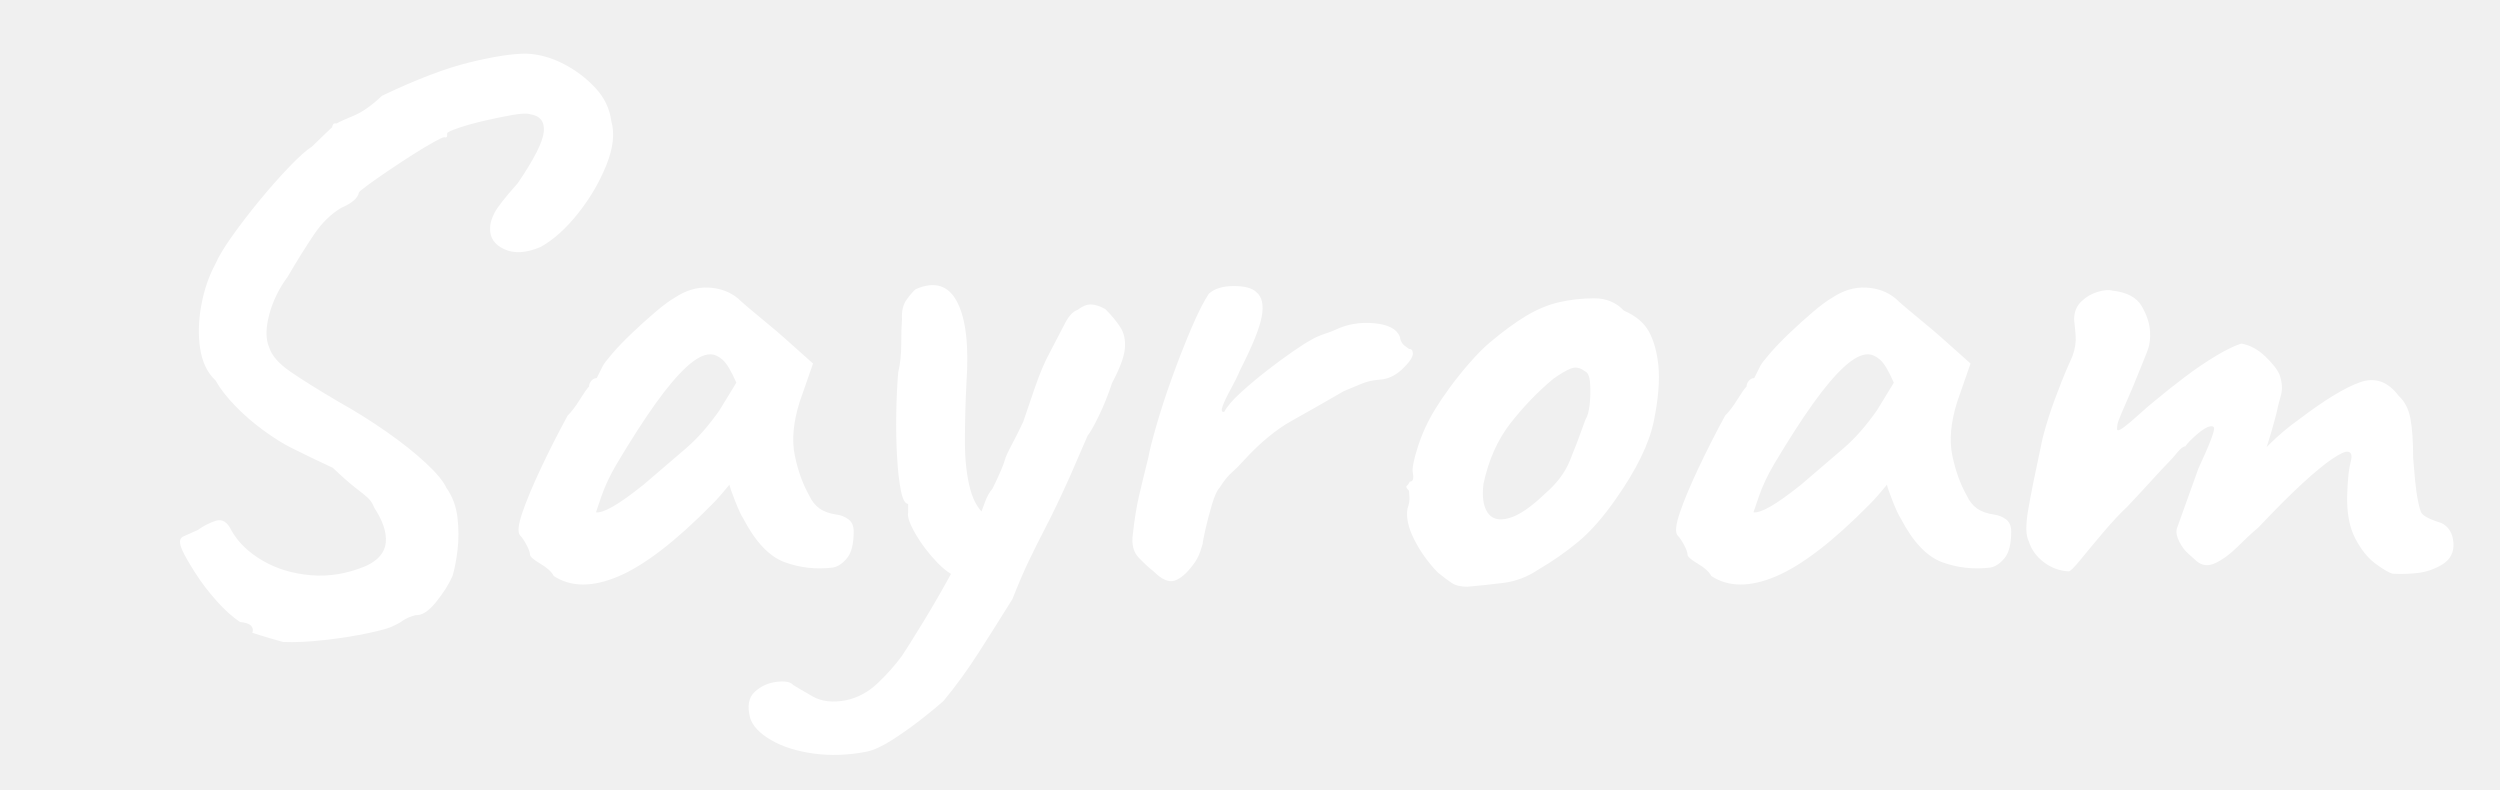
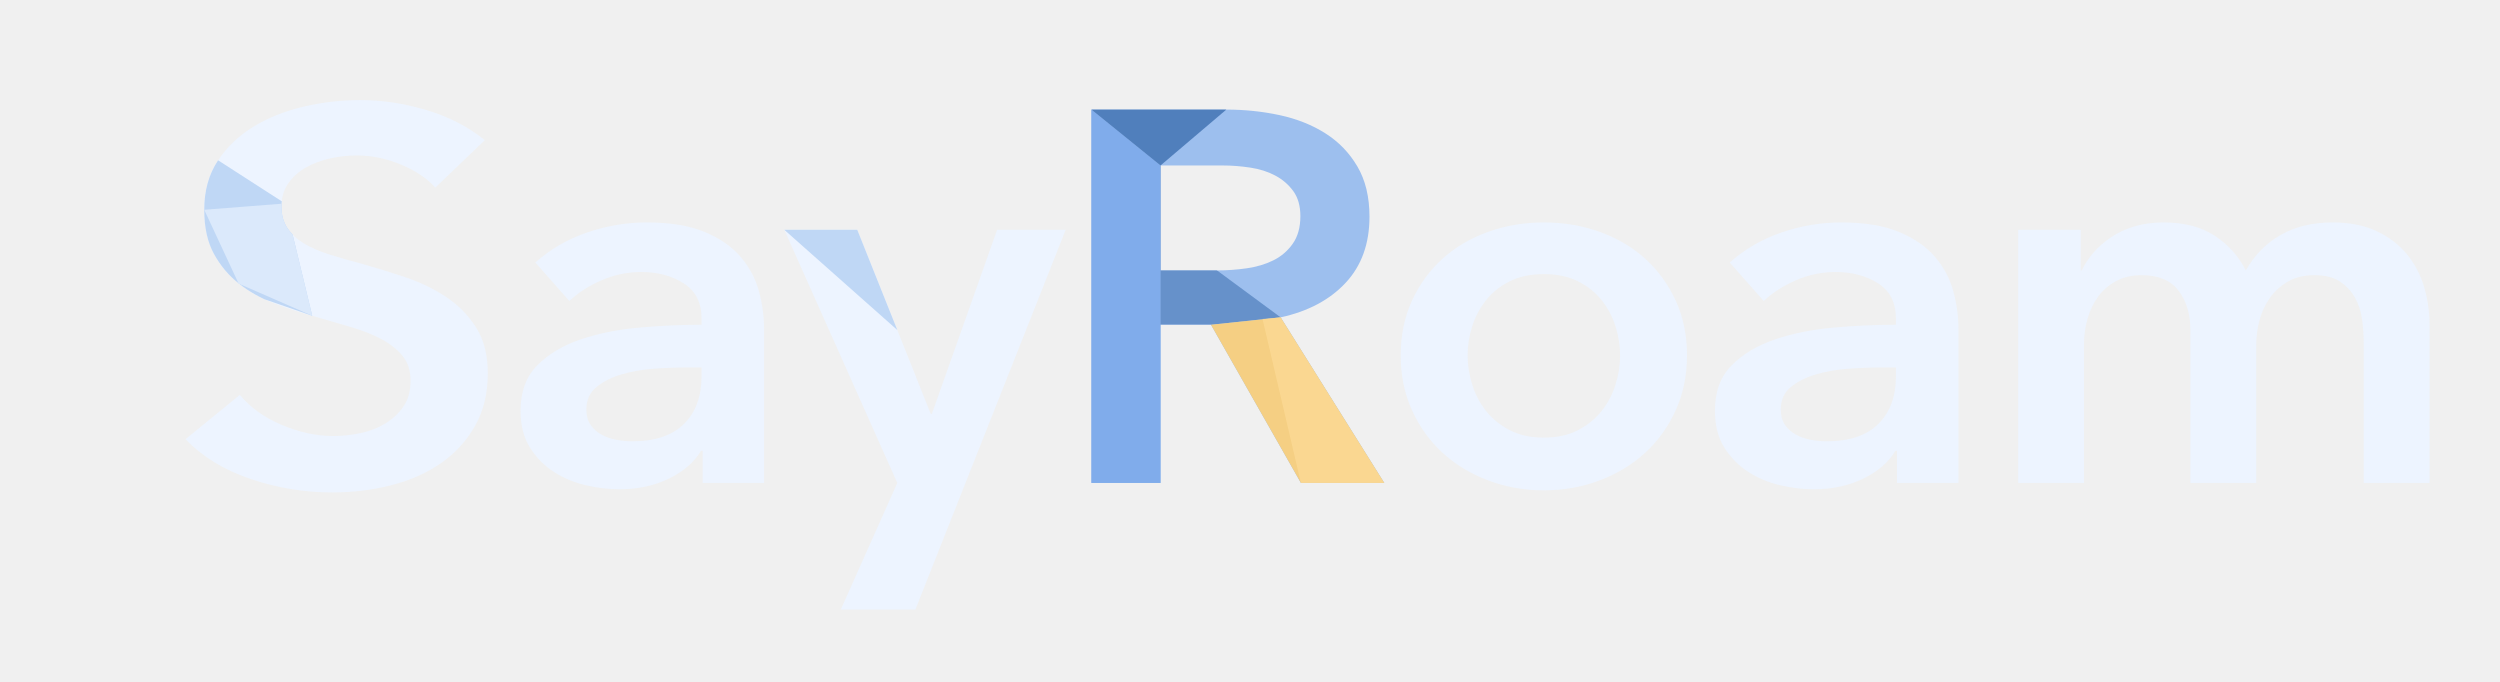
- <svg xmlns="http://www.w3.org/2000/svg" viewBox="72 0 190 60">
-   <path d="M266 -65Q248 -60 237.0 -56.5Q226 -53 226 -53Q228 -48 224.5 -44.0Q221 -40 210 -39Q195 -29 179.0 -11.0Q163 7 151.0 26.0Q139 45 135 54Q128 69 136.0 72.5Q144 76 155 81Q166 89 178.5 93.0Q191 97 199 80Q212 57 239.5 41.0Q267 25 302.5 22.0Q338 19 374 34Q398 45 400.0 64.5Q402 84 385 110Q382 118 376.5 123.0Q371 128 360.5 136.0Q350 144 331 162Q316 169 303.5 175.0Q291 181 277 188Q261 196 241.0 210.5Q221 225 204.0 242.5Q187 260 178 276Q162 291 158.0 317.5Q154 344 159.5 374.0Q165 404 178 428Q184 442 200.0 464.5Q216 487 235.8 511.039Q255.6 535.079 274.3 554.539Q293 574 304 581Q312 589 321.0 597.5Q330 606 330 606Q331 611 333.5 611.0Q336 611 336 611Q341 614 358.0 621.0Q375 628 395 647Q462 679 509.0 690.5Q556 702 583 702Q608 701 632.0 688.5Q656 676 673.5 657.0Q691 638 694 614Q701 590 687.5 556.5Q674 523 650.5 493.5Q627 464 602 450Q574 438 554.5 447.0Q535 456 536 475Q536 483 541.5 494.0Q547 505 572 533Q604 580 606.0 600.0Q608 620 588 623Q582 625 565.0 622.0Q548 619 528.5 614.5Q509 610 494.5 605.0Q480 600 480 598Q480 598 480.0 595.0Q480 592 476 593Q474 593 462.542 586.714Q451.083 580.429 435.042 570.214Q419 560 403.5 549.5Q388 539 376.883 530.857Q365.767 522.714 365 521Q363 510 342 501Q322 489 307.0 467.0Q292 445 272 411Q255 388 248.0 361.5Q241 335 248 319Q253 303 275.5 287.5Q298 272 337 249Q371 230 401.0 209.0Q431 188 452.0 168.5Q473 149 479 136Q491 119 493.5 97.0Q496 75 493.5 54.5Q491 34 487 21Q480 5 465.5 -13.0Q451 -31 439 -30Q428 -33 422.5 -37.0Q417 -41 410 -44Q403 -48 377.0 -53.5Q351 -59 320.0 -62.5Q289 -66 266 -65ZM619 21Q615 29 601.5 37.0Q588 45 588 49Q588 53 583.5 61.5Q579 70 575 74Q570 80 578.0 103.5Q586 127 602.0 161.0Q618 195 637 230Q645 238 653.0 251.0Q661 264 665 268Q665 272 668.0 275.5Q671 279 675 279L683 295Q685 299 695.309 311.0Q705.617 323.0 720.809 337.5Q736 352 751.375 365.091Q766.75 378.182 777 384Q798 398 820.5 397.0Q843 396 859 383Q862 380 872.5 371.0Q883 362 896.5 351.0Q910 340 920 331L957 298L939.581 248.0Q927 208 933.25 178.0Q939.5 148.0 952 126Q957 115 965.5 109.0Q974 103 988 101Q996 100 1003.0 95.0Q1010 90 1010 79Q1010 55 1001.5 44.5Q993 34 983 32Q950 28 920.0 39.0Q890 50 866 96Q862 102 855.5 118.5Q849 135 848 140Q844 135 837.5 127.5Q831 120 825 114Q754 42 703.252 20.5Q652.504 -1.0 619 21ZM674 104Q681 103 696.0 111.5Q711 120 736 140Q770 169 792.0 188.0Q814 207 835 237L857 273Q847 296 839.0 303.0Q831 310 823 310Q810 310 792.0 293.5Q774 277 751.5 245.5Q729 214 701 167Q688 145 681.0 124.5Q674 104 674 104ZM1027 -208Q991 -215 958.0 -210.5Q925 -206 902.5 -193.0Q880 -180 875 -164Q869 -141 881.0 -130.0Q893 -119 909.5 -117.0Q926 -115 931 -121Q939 -126 956.5 -136.0Q974 -146 1000 -141Q1023 -136 1041.0 -119.0Q1059 -102 1073 -83Q1081 -71 1100.0 -40.0Q1119 -9 1139.5 28.5Q1160 66 1174 98Q1177 106 1181.0 117.0Q1185 128 1191 135Q1197 147 1201.5 157.5Q1206 168 1207 172Q1208 177 1216.0 192.0Q1224 207 1231 222Q1236 237 1246.0 266.0Q1256 295 1266 313Q1278 336 1285.5 350.5Q1293 365 1302 368Q1311 375 1319.0 375.0Q1327 375 1338 369Q1350 357 1357.5 345.5Q1365 334 1363.5 317.5Q1362 301 1347 273Q1339 249 1329.5 229.5Q1320 210 1315 204Q1310 192 1303.5 177.5Q1297 163 1292 151Q1274 111 1261.0 86.0Q1248 61 1238.0 40.0Q1228 19 1217 -9Q1194 -46 1172.5 -79.5Q1151 -113 1127 -142Q1117 -151 1098.5 -165.5Q1080 -180 1060.5 -192.5Q1041 -205 1027 -208ZM1152 18Q1137 20 1119.5 38.0Q1102 56 1090.5 76.0Q1079 96 1081 104Q1081 109 1081.0 112.0Q1081 115 1081 115Q1075 115 1071.5 132.5Q1068 150 1066.5 177.0Q1065 204 1065.5 233.0Q1066 262 1068 286Q1072 303 1072.0 323.5Q1072 344 1073 356Q1072 372 1079.5 382.0Q1087 392 1091 395Q1128 411 1145.0 378.0Q1162 345 1157 273Q1155 233 1155.0 196.5Q1155 160 1162.0 134.0Q1169 108 1186 97Q1193 93 1191.0 80.0Q1189 67 1182.0 52.5Q1175 38 1166.5 27.5Q1158 17 1152 18ZM1401 27Q1392 34 1381.5 45.0Q1371 56 1374 76Q1377 104 1382.0 125.5Q1387 147 1394 175Q1396 187 1404.287 216.0Q1412.574 245.0 1424.787 279.0Q1437 313 1450.0 343.5Q1463 374 1473 389Q1484 399 1505.5 399.0Q1527 399 1535 391Q1546 382 1542.0 359.5Q1538 337 1514 290Q1509 278 1501.5 264.5Q1494 251 1491.0 242.5Q1488 234 1493 235Q1499 246 1515.0 260.5Q1531 275 1549.0 289.0Q1567 303 1583.0 314.0Q1599 325 1605 328Q1613 333 1623.5 336.5Q1634 340 1638 342Q1661 353 1688.5 350.5Q1716 348 1722 333Q1723 325 1728.5 321.0Q1734 317 1734 317Q1738 317 1738.5 314.0Q1739 311 1739 311Q1739 304 1725.5 291.0Q1712 278 1696 277Q1683 276 1673.0 272.0Q1663 268 1649 262Q1611 240 1580.5 223.0Q1550 206 1518 171Q1511 163 1503.0 156.0Q1495 149 1487 136Q1482 131 1477.0 114.0Q1472 97 1468.5 81.5Q1465 66 1465 63Q1465 63 1462.0 53.5Q1459 44 1452 35Q1440 19 1428.5 15.0Q1417 11 1401 27ZM1810 7Q1797 7 1789.5 12.0Q1782 17 1771 26Q1752 46 1740.5 69.0Q1729 92 1732 109Q1735 117 1734.5 124.5Q1734 132 1734 132Q1729 137 1731.0 138.5Q1733 140 1735 144Q1741 144 1739 155Q1737 163 1745.5 189.5Q1754 216 1769 240Q1775 250 1787.0 266.5Q1799 283 1813.5 299.5Q1828 316 1840 326Q1865 347 1886.5 360.0Q1908 373 1930 378Q1952 383 1975.5 383.0Q1999 383 2014 367Q2037 357 2046.5 340.0Q2056 323 2059 296Q2062 266 2053.0 222.5Q2044 179 2004 122Q1979 86 1955.0 66.0Q1931 46 1902 29Q1881 15 1857.0 12.0Q1833 9 1810 7ZM1912 129Q1934 148 1943.5 171.0Q1953 194 1964 225Q1968 231 1969.5 245.0Q1971 259 1970.0 272.5Q1969 286 1963 288Q1954 295 1945.0 291.5Q1936 288 1922 278Q1892 253 1866.5 220.5Q1841 188 1831 141Q1828 116 1836.5 103.5Q1845 91 1864.5 96.5Q1884 102 1912 129ZM2128 21Q2124 29 2110.5 37.0Q2097 45 2097 49Q2097 53 2092.5 61.5Q2088 70 2084 74Q2079 80 2087.0 103.5Q2095 127 2111.0 161.0Q2127 195 2146 230Q2154 238 2162.0 251.0Q2170 264 2174 268Q2174 272 2177.0 275.5Q2180 279 2184 279L2192 295Q2194 299 2204.309 311.0Q2214.617 323.0 2229.809 337.5Q2245 352 2260.375 365.091Q2275.75 378.182 2286 384Q2307 398 2329.5 397.0Q2352 396 2368 383Q2371 380 2381.5 371.0Q2392 362 2405.5 351.0Q2419 340 2429 331L2466 298L2448.581 248.0Q2436 208 2442.25 178.0Q2448.5 148.0 2461 126Q2466 115 2474.5 109.0Q2483 103 2497 101Q2505 100 2512.0 95.0Q2519 90 2519 79Q2519 55 2510.5 44.5Q2502 34 2492 32Q2459 28 2429.0 39.0Q2399 50 2375 96Q2371 102 2364.5 118.5Q2358 135 2357 140Q2353 135 2346.5 127.5Q2340 120 2334 114Q2263 42 2212.252 20.5Q2161.504 -1.0 2128 21ZM2183 104Q2190 103 2205.0 111.5Q2220 120 2245 140Q2279 169 2301.0 188.0Q2323 207 2344 237L2366 273Q2356 296 2348.0 303.0Q2340 310 2332 310Q2319 310 2301.0 293.5Q2283 277 2260.5 245.5Q2238 214 2210 167Q2197 145 2190.0 124.5Q2183 104 2183 104ZM3016 24Q3009 26 2994.0 37.0Q2979 48 2967.5 70.0Q2956 92 2957 127Q2958 157 2961.5 169.5Q2965 182 2958 183Q2953 184 2938.0 174.0Q2923 164 2899.0 142.0Q2875 120 2841 84Q2829 74 2814.5 59.5Q2800 45 2785.5 38.0Q2771 31 2760 41L2750 50Q2743 56 2738.0 66.0Q2733 76 2735 83L2763 161Q2775 187 2779.5 199.0Q2784 211 2783.5 214.0Q2783 217 2778 216Q2772 215 2761.0 205.5Q2750 196 2746 190Q2742 190 2735.5 182.0Q2729 174 2723 168Q2717 162 2702.0 145.5Q2687 129 2670 111Q2657 99 2640.0 79.0Q2623 59 2610.0 43.0Q2597 27 2594 27Q2576 28 2561.5 39.0Q2547 50 2542 66Q2536 77 2541.0 106.5Q2546 136 2560 201Q2564 216 2567.5 227.0Q2571 238 2575.0 249.0Q2579 260 2584.5 274.0Q2590 288 2599 308Q2604 322 2603.0 334.5Q2602 347 2601 355Q2601 370 2610.5 379.0Q2620 388 2632.0 391.5Q2644 395 2651 393Q2679 390 2689.0 373.0Q2699 356 2700 340Q2701 325 2696.0 313.0Q2691 301 2688 293L2677 266Q2667 243 2662.5 232.5Q2658 222 2657.5 218.5Q2657 215 2657 212Q2658 209 2666.0 215.0Q2674 221 2685.5 231.5Q2697 242 2707 250Q2725 265 2745.5 280.5Q2766 296 2786.0 308.0Q2806 320 2819 324Q2836 321 2850.5 307.0Q2865 293 2869 283Q2874 268 2870.5 256.0Q2867 244 2865 234Q2864 230 2861.0 219.0Q2858 208 2855.0 198.5Q2852 189 2852 189Q2852 189 2858.0 195.0Q2864 201 2874.0 209.5Q2884 218 2894 225Q2944 263 2973.5 273.5Q3003 284 3024 256Q3036 245 3039.5 226.0Q3043 207 3043 175Q3044 162 3045.5 146.0Q3047 130 3049.5 118.0Q3052 106 3054 103Q3057 99 3065.0 95.5Q3073 92 3080 90Q3094 83 3095.5 64.5Q3097 46 3081 36Q3066 27 3049.5 25.0Q3033 23 3016 24Z" fill="#ffffff" transform="translate(78 45) scale(0.05829745 -0.05829745)" />
+ <svg xmlns="http://www.w3.org/2000/svg" viewBox="0 0 616 168">
+   <g transform="translate(42 119) scale(0.1486554 -0.1299435)">
+     <defs>
+       <clipPath id="sayroam-wordmark-light-0">
+         <path d="M439 560Q419 586 382.5 603.5Q346 621 309 621Q287 621 265.0 615.5Q243 610 225.0 598.5Q207 587 195.5 568.5Q184 550 184 524Q184 500 194.0 483.0Q204 466 221.5 454.0Q239 442 264.0 433.0Q289 424 319 415Q353 404 389.5 390.0Q426 376 456.5 353.0Q487 330 506.5 295.0Q526 260 526 208Q526 151 505.0 108.5Q484 66 449.0 38.0Q414 10 367.0 -4.0Q320 -18 268 -18Q199 -18 133.0 7.5Q67 33 25 83L115 167Q141 131 184.5 110.0Q228 89 270 89Q292 89 315.0 94.5Q338 100 356.5 113.0Q375 126 386.5 145.5Q398 165 398 194Q398 222 385.0 240.5Q372 259 350.0 272.5Q328 286 298.0 296.0Q268 306 235 317Q203 327 171.0 341.0Q139 355 113.5 378.0Q88 401 72.0 434.5Q56 468 56 518Q56 572 78.5 611.0Q101 650 137.5 675.5Q174 701 220.5 713.5Q267 726 315 726Q369 726 424.5 707.0Q480 688 521 650Z" />
+       </clipPath>
+     </defs>
+     <path d="M439 560Q419 586 382.5 603.5Q346 621 309 621Q287 621 265.0 615.5Q243 610 225.0 598.5Q207 587 195.5 568.5Q184 550 184 524Q184 500 194.0 483.0Q204 466 221.5 454.0Q239 442 264.0 433.0Q289 424 319 415Q353 404 389.5 390.0Q426 376 456.5 353.0Q487 330 506.5 295.0Q526 260 526 208Q526 151 505.0 108.5Q484 66 449.0 38.0Q414 10 367.0 -4.0Q320 -18 268 -18Q199 -18 133.0 7.5Q67 33 25 83L115 167Q141 131 184.5 110.0Q228 89 270 89Q292 89 315.0 94.5Q338 100 356.5 113.0Q375 126 386.5 145.5Q398 165 398 194Q398 222 385.0 240.5Q372 259 350.0 272.5Q328 286 298.0 296.0Q268 306 235 317Q203 327 171.0 341.0Q139 355 113.5 378.0Q88 401 72.0 434.5Q56 468 56 518Q56 572 78.5 611.0Q101 650 137.5 675.5Q174 701 220.5 713.5Q267 726 315 726Q369 726 424.5 707.0Q480 688 521 650Z" fill="#edf4ff" />
+     <g clip-path="url(#sayroam-wordmark-light-0)">
+       <path d="M0 670 190 530 235 317 0 410Z" fill="#bfd7f5" />
+       <path d="m56 518 134 12 45-213-122 61Z" fill="#dbe9fb" />
+     </g>
+   </g>
+   <g transform="translate(123.1282 119) scale(0.1351412 -0.1299435)">
+     <path d="M370 61H367Q349 29 309.0 8.5Q269 -12 218 -12Q189 -12 157.5 -4.5Q126 3 99.5 20.5Q73 38 55.5 66.5Q38 95 38 137Q38 191 68.5 223.0Q99 255 147.0 272.0Q195 289 253.5 294.5Q312 300 368 300V312Q368 357 335.5 378.5Q303 400 258 400Q220 400 185.0 384.0Q150 368 127 345L65 418Q106 456 159.5 475.0Q213 494 268 494Q332 494 373.5 476.0Q415 458 439.0 429.0Q463 400 472.5 364.0Q482 328 482 292V0H370ZM368 219H341Q312 219 280.0 216.5Q248 214 221.0 205.5Q194 197 176.0 181.5Q158 166 158 139Q158 122 165.5 110.5Q173 99 185.0 92.0Q197 85 212.0 82.0Q227 79 242 79Q304 79 336.0 112.0Q368 145 368 202Z" fill="#edf4ff" />
+   </g>
+   <g transform="translate(193.2559 119) scale(0.1351412 -0.1299435)">
+     <defs>
+       <clipPath id="sayroam-wordmark-light-2">
+         <path d="M0 480H133L267 131H269L388 480H513L239-240H103L206 0Z" />
+       </clipPath>
+     </defs>
+     <path d="M0 480H133L267 131H269L388 480H513L239-240H103L206 0Z" fill="#edf4ff" />
+     <path d="M0 480H133L206 290Z" fill="#bfd7f5" />
+   </g>
+   <g transform="translate(258.3833 119) scale(0.1351412 -0.1299435)">
+     <defs>
+       <clipPath id="sayroam-wordmark-light-3">
+         <path d="M78 708H324Q374 708 421.0 697.5Q468 687 504.5 663.0Q541 639 563.0 600.0Q585 561 585 505Q585 428 541.5 379.5Q498 331 423 314L612 0H460L296 300H204V0H78ZM307 403Q334 403 361.0 407.0Q388 411 409.5 422.0Q431 433 445.0 453.5Q459 474 459 506Q459 535 446.0 553.5Q433 572 413.0 583.0Q393 594 367.5 598.0Q342 602 318 602H204V403Z" />
+       </clipPath>
+     </defs>
+     <path d="M78 708H324Q374 708 421.0 697.5Q468 687 504.5 663.0Q541 639 563.0 600.0Q585 561 585 505Q585 428 541.5 379.5Q498 331 423 314L612 0H460L296 300H204V0H78ZM307 403Q334 403 361.0 407.0Q388 411 409.5 422.0Q431 433 445.0 453.5Q459 474 459 506Q459 535 446.0 553.5Q433 572 413.0 583.0Q393 594 367.5 598.0Q342 602 318 602H204V403Z" fill="#9dbfee" />
+     <g clip-path="url(#sayroam-wordmark-light-3)">
+       <path d="M78 0h126v602L78 708Z" fill="#80aceb" />
+       <path d="M78 708h246L204 602Z" fill="#507fbc" />
+       <path d="m204 602 103-199 116-89-127-14H204Z" fill="#507fbc" opacity=".72" />
+       <path d="M296 300 460 0h152L423 314Z" fill="#f5cf83" />
+       <path d="M460 0h152L423 314l-33-3Z" fill="#ffdf9d" opacity=".55" />
+     </g>
+   </g>
+   <g transform="translate(339.1872 119) scale(0.1351412 -0.1299435)">
+     <path d="M44 242Q44 299 64.5 345.5Q85 392 120.0 425.0Q155 458 203.0 476.0Q251 494 305 494Q359 494 407.0 476.0Q455 458 490.0 425.0Q525 392 545.5 345.5Q566 299 566 242Q566 185 545.5 138.0Q525 91 490.0 57.5Q455 24 407.0 5.0Q359 -14 305 -14Q251 -14 203.0 5.0Q155 24 120.0 57.5Q85 91 64.5 138.0Q44 185 44 242ZM166 242Q166 214 174.5 186.0Q183 158 200.0 136.0Q217 114 243.0 100.0Q269 86 305 86Q341 86 367.0 100.0Q393 114 410.0 136.0Q427 158 435.5 186.0Q444 214 444 242Q444 270 435.5 297.5Q427 325 410.0 347.0Q393 369 367.0 382.5Q341 396 305 396Q269 396 243.0 382.5Q217 369 200.0 347.0Q183 325 174.5 297.5Q166 270 166 242Z" fill="#edf4ff" />
+   </g>
+   <g transform="translate(417.4233 119) scale(0.1351412 -0.1299435)">
+     <path d="M370 61H367Q349 29 309.0 8.5Q269 -12 218 -12Q189 -12 157.5 -4.5Q126 3 99.5 20.5Q73 38 55.5 66.5Q38 95 38 137Q38 191 68.5 223.0Q99 255 147.0 272.0Q195 289 253.5 294.5Q312 300 368 300V312Q368 357 335.5 378.5Q303 400 258 400Q220 400 185.0 384.0Q150 368 127 345L65 418Q106 456 159.5 475.0Q213 494 268 494Q332 494 373.5 476.0Q415 458 439.0 429.0Q463 400 472.5 364.0Q482 328 482 292V0H370ZM368 219H341Q312 219 280.0 216.5Q248 214 221.0 205.5Q194 197 176.0 181.5Q158 166 158 139Q158 122 165.5 110.5Q173 99 185.0 92.0Q197 85 212.0 82.0Q227 79 242 79Q304 79 336.0 112.0Q368 145 368 202Z" fill="#edf4ff" />
+   </g>
+   <g transform="translate(487.551 119) scale(0.1351412 -0.1299435)">
+     <path d="M645 494Q692 494 725.5 477.5Q759 461 780.5 434.0Q802 407 812.0 372.0Q822 337 822 300V0H702V266Q702 287 699.0 310.0Q696 333 686.0 351.5Q676 370 658.5 382.0Q641 394 612 394Q584 394 564.0 382.0Q544 370 531.0 351.0Q518 332 512.0 308.5Q506 285 506 262V0H386V290Q386 335 364.5 364.5Q343 394 297 394Q270 394 250.0 382.5Q230 371 217.5 353.0Q205 335 198.5 311.5Q192 288 192 264V0H72V480H186V403H188Q196 421 209.5 437.0Q223 453 241.5 466.0Q260 479 284.0 486.5Q308 494 337 494Q393 494 430.0 469.0Q467 444 487 403Q511 447 551.0 470.5Q591 494 645 494Z" fill="#edf4ff" />
+   </g>
</svg>
